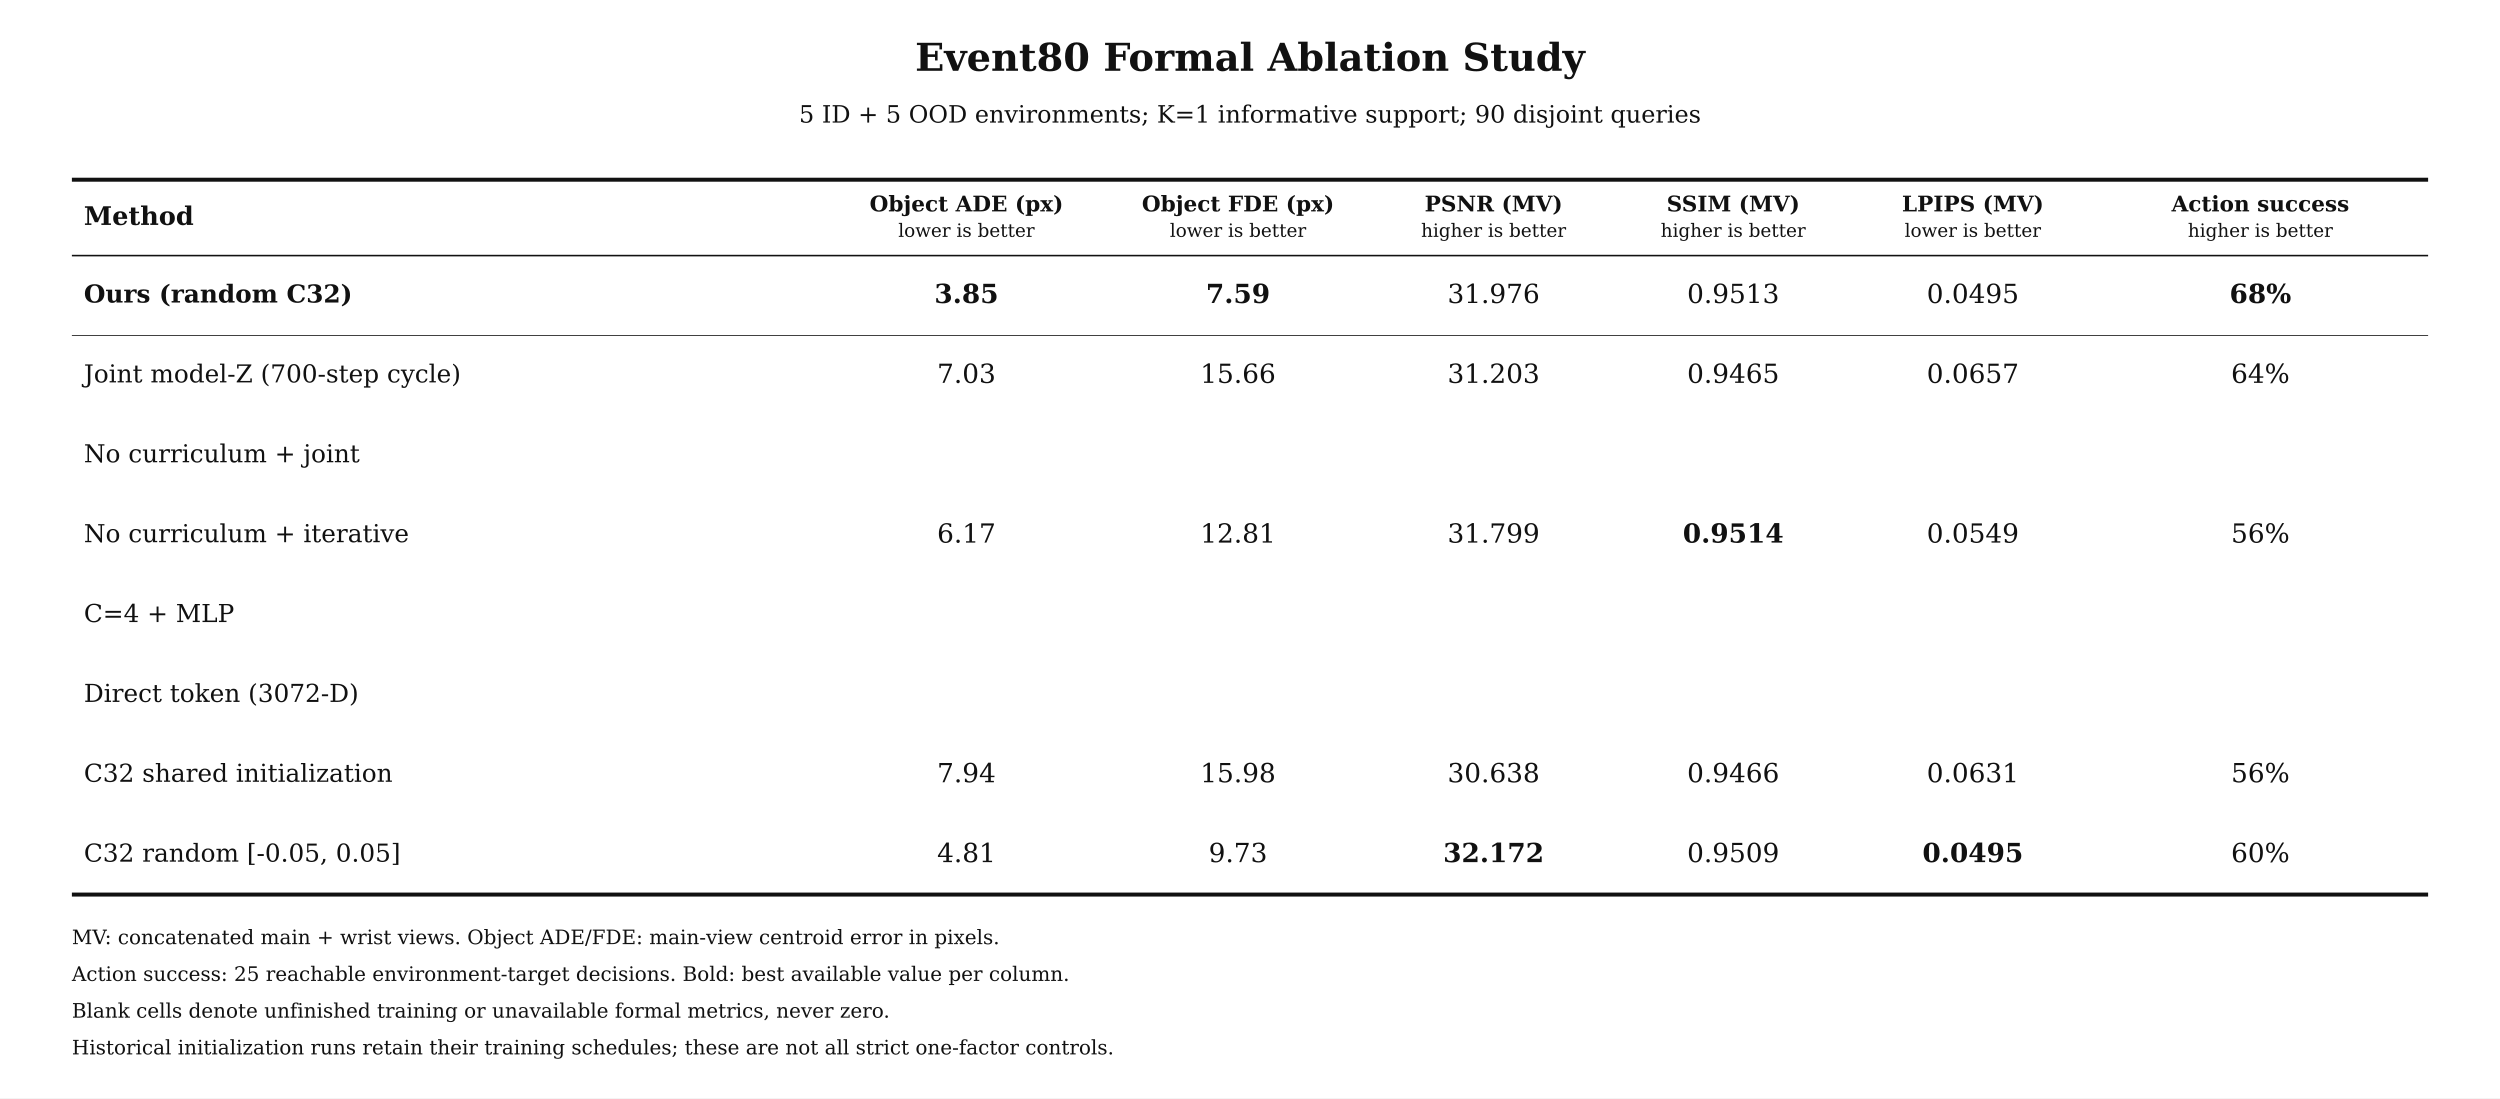
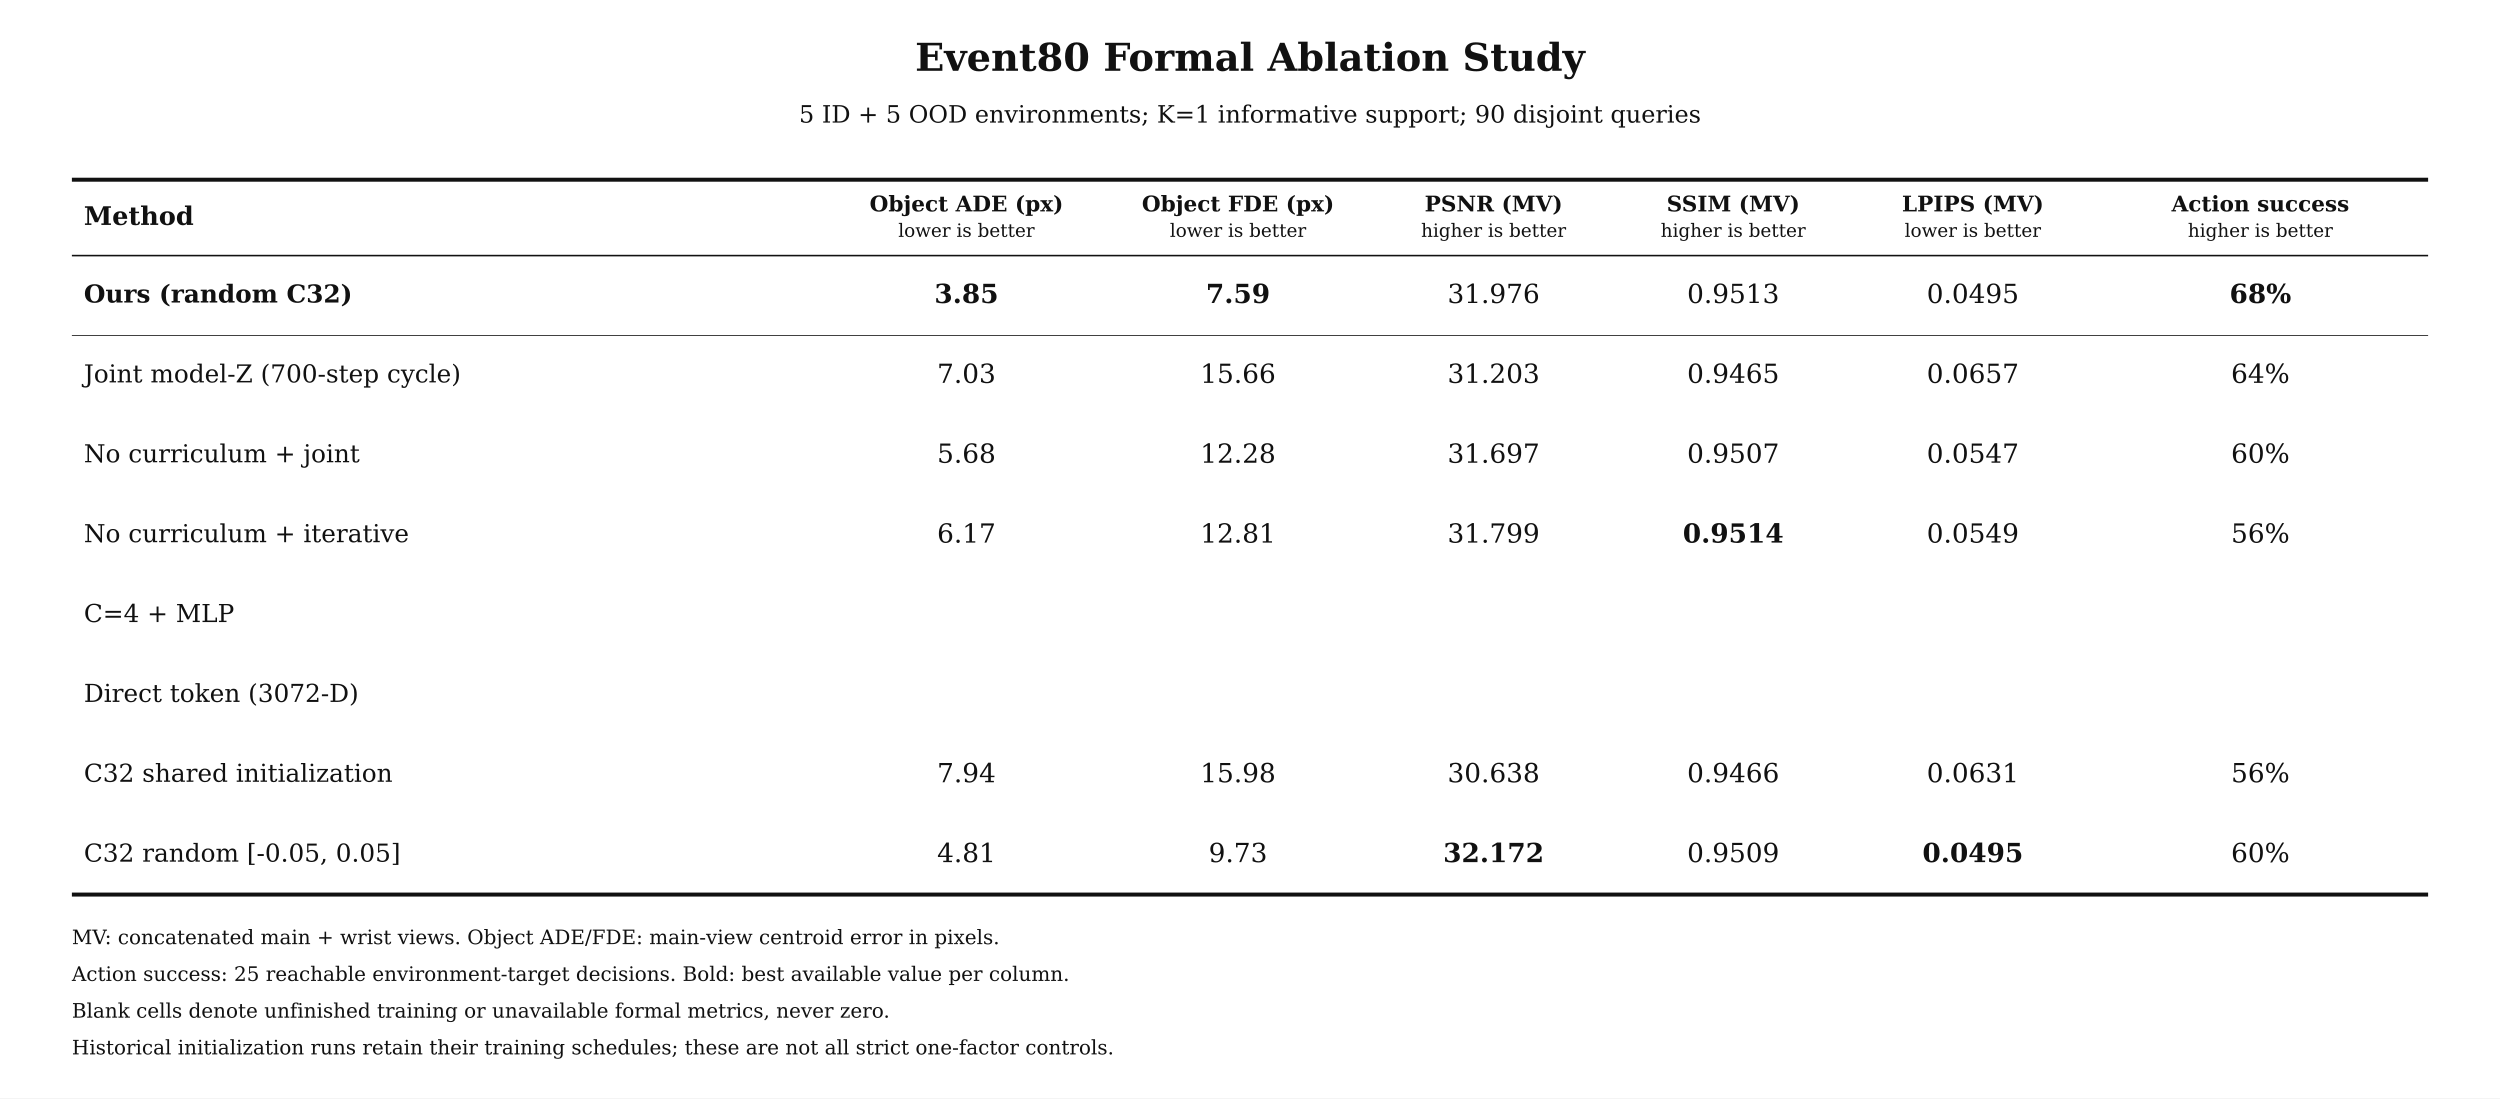
<svg xmlns="http://www.w3.org/2000/svg" width="3130" height="1375" viewBox="0 0 3130 1375">
  <rect width="100%" height="100%" fill="white" />
  <g fill="#111111" font-family="DejaVu Serif, Liberation Serif, serif">
    <text x="1565.0" y="75" text-anchor="middle" dominant-baseline="middle" font-size="48" font-weight="700">Event80 Formal Ablation Study</text>
    <text x="1565.0" y="145" text-anchor="middle" dominant-baseline="middle" font-size="30" font-weight="400">5 ID + 5 OOD environments; K=1 informative support; 90 disjoint queries</text>
    <line x1="90" y1="225" x2="3040" y2="225" stroke="#111111" stroke-width="5" />
    <line x1="90" y1="320" x2="3040" y2="320" stroke="#111111" stroke-width="2" />
    <line x1="90" y1="1120" x2="3040" y2="1120" stroke="#111111" stroke-width="5" />
    <text x="105" y="272.5" text-anchor="start" dominant-baseline="middle" font-size="32" font-weight="700">Method</text>
    <text x="1210.0" y="257" text-anchor="middle" dominant-baseline="middle" font-size="27" font-weight="700">Object ADE (px)</text>
    <text x="1210.0" y="290" text-anchor="middle" dominant-baseline="middle" font-size="23" font-weight="400">lower is better</text>
    <text x="1550.0" y="257" text-anchor="middle" dominant-baseline="middle" font-size="27" font-weight="700">Object FDE (px)</text>
    <text x="1550.0" y="290" text-anchor="middle" dominant-baseline="middle" font-size="23" font-weight="400">lower is better</text>
    <text x="1870.0" y="257" text-anchor="middle" dominant-baseline="middle" font-size="27" font-weight="700">PSNR (MV)</text>
    <text x="1870.0" y="290" text-anchor="middle" dominant-baseline="middle" font-size="23" font-weight="400">higher is better</text>
    <text x="2170.0" y="257" text-anchor="middle" dominant-baseline="middle" font-size="27" font-weight="700">SSIM (MV)</text>
    <text x="2170.0" y="290" text-anchor="middle" dominant-baseline="middle" font-size="23" font-weight="400">higher is better</text>
    <text x="2470.0" y="257" text-anchor="middle" dominant-baseline="middle" font-size="27" font-weight="700">LPIPS (MV)</text>
    <text x="2470.0" y="290" text-anchor="middle" dominant-baseline="middle" font-size="23" font-weight="400">lower is better</text>
    <text x="2830.0" y="257" text-anchor="middle" dominant-baseline="middle" font-size="27" font-weight="700">Action success</text>
    <text x="2830.0" y="290" text-anchor="middle" dominant-baseline="middle" font-size="23" font-weight="400">higher is better</text>
    <text x="105" y="370.0" text-anchor="start" dominant-baseline="middle" font-size="31" font-weight="700">Ours (random C32)</text>
    <text x="1210.0" y="370.0" text-anchor="middle" dominant-baseline="middle" font-size="33" font-weight="700">3.85</text>
    <text x="1550.0" y="370.0" text-anchor="middle" dominant-baseline="middle" font-size="33" font-weight="700">7.59</text>
    <text x="1870.0" y="370.0" text-anchor="middle" dominant-baseline="middle" font-size="33" font-weight="400">31.976</text>
    <text x="2170.0" y="370.0" text-anchor="middle" dominant-baseline="middle" font-size="33" font-weight="400">0.9513</text>
    <text x="2470.0" y="370.0" text-anchor="middle" dominant-baseline="middle" font-size="33" font-weight="400">0.0495</text>
    <text x="2830.0" y="370.0" text-anchor="middle" dominant-baseline="middle" font-size="33" font-weight="700">68%</text>
    <line x1="90" y1="420" x2="3040" y2="420" stroke="#111111" stroke-width="1" />
    <text x="105" y="470.0" text-anchor="start" dominant-baseline="middle" font-size="31" font-weight="400">Joint model-Z (700-step cycle)</text>
    <text x="1210.0" y="470.0" text-anchor="middle" dominant-baseline="middle" font-size="33" font-weight="400">7.03</text>
    <text x="1550.0" y="470.0" text-anchor="middle" dominant-baseline="middle" font-size="33" font-weight="400">15.66</text>
    <text x="1870.0" y="470.0" text-anchor="middle" dominant-baseline="middle" font-size="33" font-weight="400">31.203</text>
    <text x="2170.0" y="470.0" text-anchor="middle" dominant-baseline="middle" font-size="33" font-weight="400">0.9465</text>
    <text x="2470.0" y="470.0" text-anchor="middle" dominant-baseline="middle" font-size="33" font-weight="400">0.0657</text>
    <text x="2830.0" y="470.0" text-anchor="middle" dominant-baseline="middle" font-size="33" font-weight="400">64%</text>
    <text x="105" y="570.0" text-anchor="start" dominant-baseline="middle" font-size="31" font-weight="400">No curriculum + joint</text>
-     <text x="1210.0" y="570.0" text-anchor="middle" dominant-baseline="middle" font-size="33" font-weight="400" />
-     <text x="1550.0" y="570.0" text-anchor="middle" dominant-baseline="middle" font-size="33" font-weight="400" />
-     <text x="1870.0" y="570.0" text-anchor="middle" dominant-baseline="middle" font-size="33" font-weight="400" />
-     <text x="2170.0" y="570.0" text-anchor="middle" dominant-baseline="middle" font-size="33" font-weight="400" />
-     <text x="2470.0" y="570.0" text-anchor="middle" dominant-baseline="middle" font-size="33" font-weight="400" />
-     <text x="2830.0" y="570.0" text-anchor="middle" dominant-baseline="middle" font-size="33" font-weight="400" />
+     <text x="1210.0" y="570.0" text-anchor="middle" dominant-baseline="middle" font-size="33" font-weight="400">5.68</text>
+     <text x="1550.0" y="570.0" text-anchor="middle" dominant-baseline="middle" font-size="33" font-weight="400">12.28</text>
+     <text x="1870.0" y="570.0" text-anchor="middle" dominant-baseline="middle" font-size="33" font-weight="400">31.697</text>
+     <text x="2170.0" y="570.0" text-anchor="middle" dominant-baseline="middle" font-size="33" font-weight="400">0.9507</text>
+     <text x="2470.0" y="570.0" text-anchor="middle" dominant-baseline="middle" font-size="33" font-weight="400">0.0547</text>
+     <text x="2830.0" y="570.0" text-anchor="middle" dominant-baseline="middle" font-size="33" font-weight="400">60%</text>
    <text x="105" y="670.0" text-anchor="start" dominant-baseline="middle" font-size="31" font-weight="400">No curriculum + iterative</text>
    <text x="1210.0" y="670.0" text-anchor="middle" dominant-baseline="middle" font-size="33" font-weight="400">6.17</text>
    <text x="1550.0" y="670.0" text-anchor="middle" dominant-baseline="middle" font-size="33" font-weight="400">12.81</text>
    <text x="1870.0" y="670.0" text-anchor="middle" dominant-baseline="middle" font-size="33" font-weight="400">31.799</text>
    <text x="2170.0" y="670.0" text-anchor="middle" dominant-baseline="middle" font-size="33" font-weight="700">0.9514</text>
    <text x="2470.0" y="670.0" text-anchor="middle" dominant-baseline="middle" font-size="33" font-weight="400">0.0549</text>
    <text x="2830.0" y="670.0" text-anchor="middle" dominant-baseline="middle" font-size="33" font-weight="400">56%</text>
    <text x="105" y="770.0" text-anchor="start" dominant-baseline="middle" font-size="31" font-weight="400">C=4 + MLP</text>
    <text x="1210.0" y="770.0" text-anchor="middle" dominant-baseline="middle" font-size="33" font-weight="400" />
    <text x="1550.0" y="770.0" text-anchor="middle" dominant-baseline="middle" font-size="33" font-weight="400" />
    <text x="1870.0" y="770.0" text-anchor="middle" dominant-baseline="middle" font-size="33" font-weight="400" />
    <text x="2170.0" y="770.0" text-anchor="middle" dominant-baseline="middle" font-size="33" font-weight="400" />
    <text x="2470.0" y="770.0" text-anchor="middle" dominant-baseline="middle" font-size="33" font-weight="400" />
    <text x="2830.0" y="770.0" text-anchor="middle" dominant-baseline="middle" font-size="33" font-weight="400" />
    <text x="105" y="870.0" text-anchor="start" dominant-baseline="middle" font-size="31" font-weight="400">Direct token (3072-D)</text>
    <text x="1210.0" y="870.0" text-anchor="middle" dominant-baseline="middle" font-size="33" font-weight="400" />
    <text x="1550.0" y="870.0" text-anchor="middle" dominant-baseline="middle" font-size="33" font-weight="400" />
    <text x="1870.0" y="870.0" text-anchor="middle" dominant-baseline="middle" font-size="33" font-weight="400" />
    <text x="2170.0" y="870.0" text-anchor="middle" dominant-baseline="middle" font-size="33" font-weight="400" />
    <text x="2470.0" y="870.0" text-anchor="middle" dominant-baseline="middle" font-size="33" font-weight="400" />
    <text x="2830.0" y="870.0" text-anchor="middle" dominant-baseline="middle" font-size="33" font-weight="400" />
    <text x="105" y="970.0" text-anchor="start" dominant-baseline="middle" font-size="31" font-weight="400">C32 shared initialization</text>
    <text x="1210.0" y="970.0" text-anchor="middle" dominant-baseline="middle" font-size="33" font-weight="400">7.94</text>
    <text x="1550.0" y="970.0" text-anchor="middle" dominant-baseline="middle" font-size="33" font-weight="400">15.98</text>
    <text x="1870.0" y="970.0" text-anchor="middle" dominant-baseline="middle" font-size="33" font-weight="400">30.638</text>
    <text x="2170.0" y="970.0" text-anchor="middle" dominant-baseline="middle" font-size="33" font-weight="400">0.9466</text>
    <text x="2470.0" y="970.0" text-anchor="middle" dominant-baseline="middle" font-size="33" font-weight="400">0.0631</text>
    <text x="2830.0" y="970.0" text-anchor="middle" dominant-baseline="middle" font-size="33" font-weight="400">56%</text>
    <text x="105" y="1070.0" text-anchor="start" dominant-baseline="middle" font-size="31" font-weight="400">C32 random [-0.05, 0.05]</text>
    <text x="1210.0" y="1070.0" text-anchor="middle" dominant-baseline="middle" font-size="33" font-weight="400">4.81</text>
    <text x="1550.0" y="1070.0" text-anchor="middle" dominant-baseline="middle" font-size="33" font-weight="400">9.73</text>
    <text x="1870.0" y="1070.0" text-anchor="middle" dominant-baseline="middle" font-size="33" font-weight="700">32.172</text>
    <text x="2170.0" y="1070.0" text-anchor="middle" dominant-baseline="middle" font-size="33" font-weight="400">0.9509</text>
    <text x="2470.0" y="1070.0" text-anchor="middle" dominant-baseline="middle" font-size="33" font-weight="700">0.0495</text>
    <text x="2830.0" y="1070.0" text-anchor="middle" dominant-baseline="middle" font-size="33" font-weight="400">60%</text>
    <text x="90" y="1175" text-anchor="start" dominant-baseline="middle" font-size="25" font-weight="400">MV: concatenated main + wrist views. Object ADE/FDE: main-view centroid error in pixels.</text>
    <text x="90" y="1221" text-anchor="start" dominant-baseline="middle" font-size="25" font-weight="400">Action success: 25 reachable environment-target decisions. Bold: best available value per column.</text>
    <text x="90" y="1267" text-anchor="start" dominant-baseline="middle" font-size="25" font-weight="400">Blank cells denote unfinished training or unavailable formal metrics, never zero.</text>
    <text x="90" y="1313" text-anchor="start" dominant-baseline="middle" font-size="25" font-weight="400">Historical initialization runs retain their training schedules; these are not all strict one-factor controls.</text>
  </g>
</svg>
